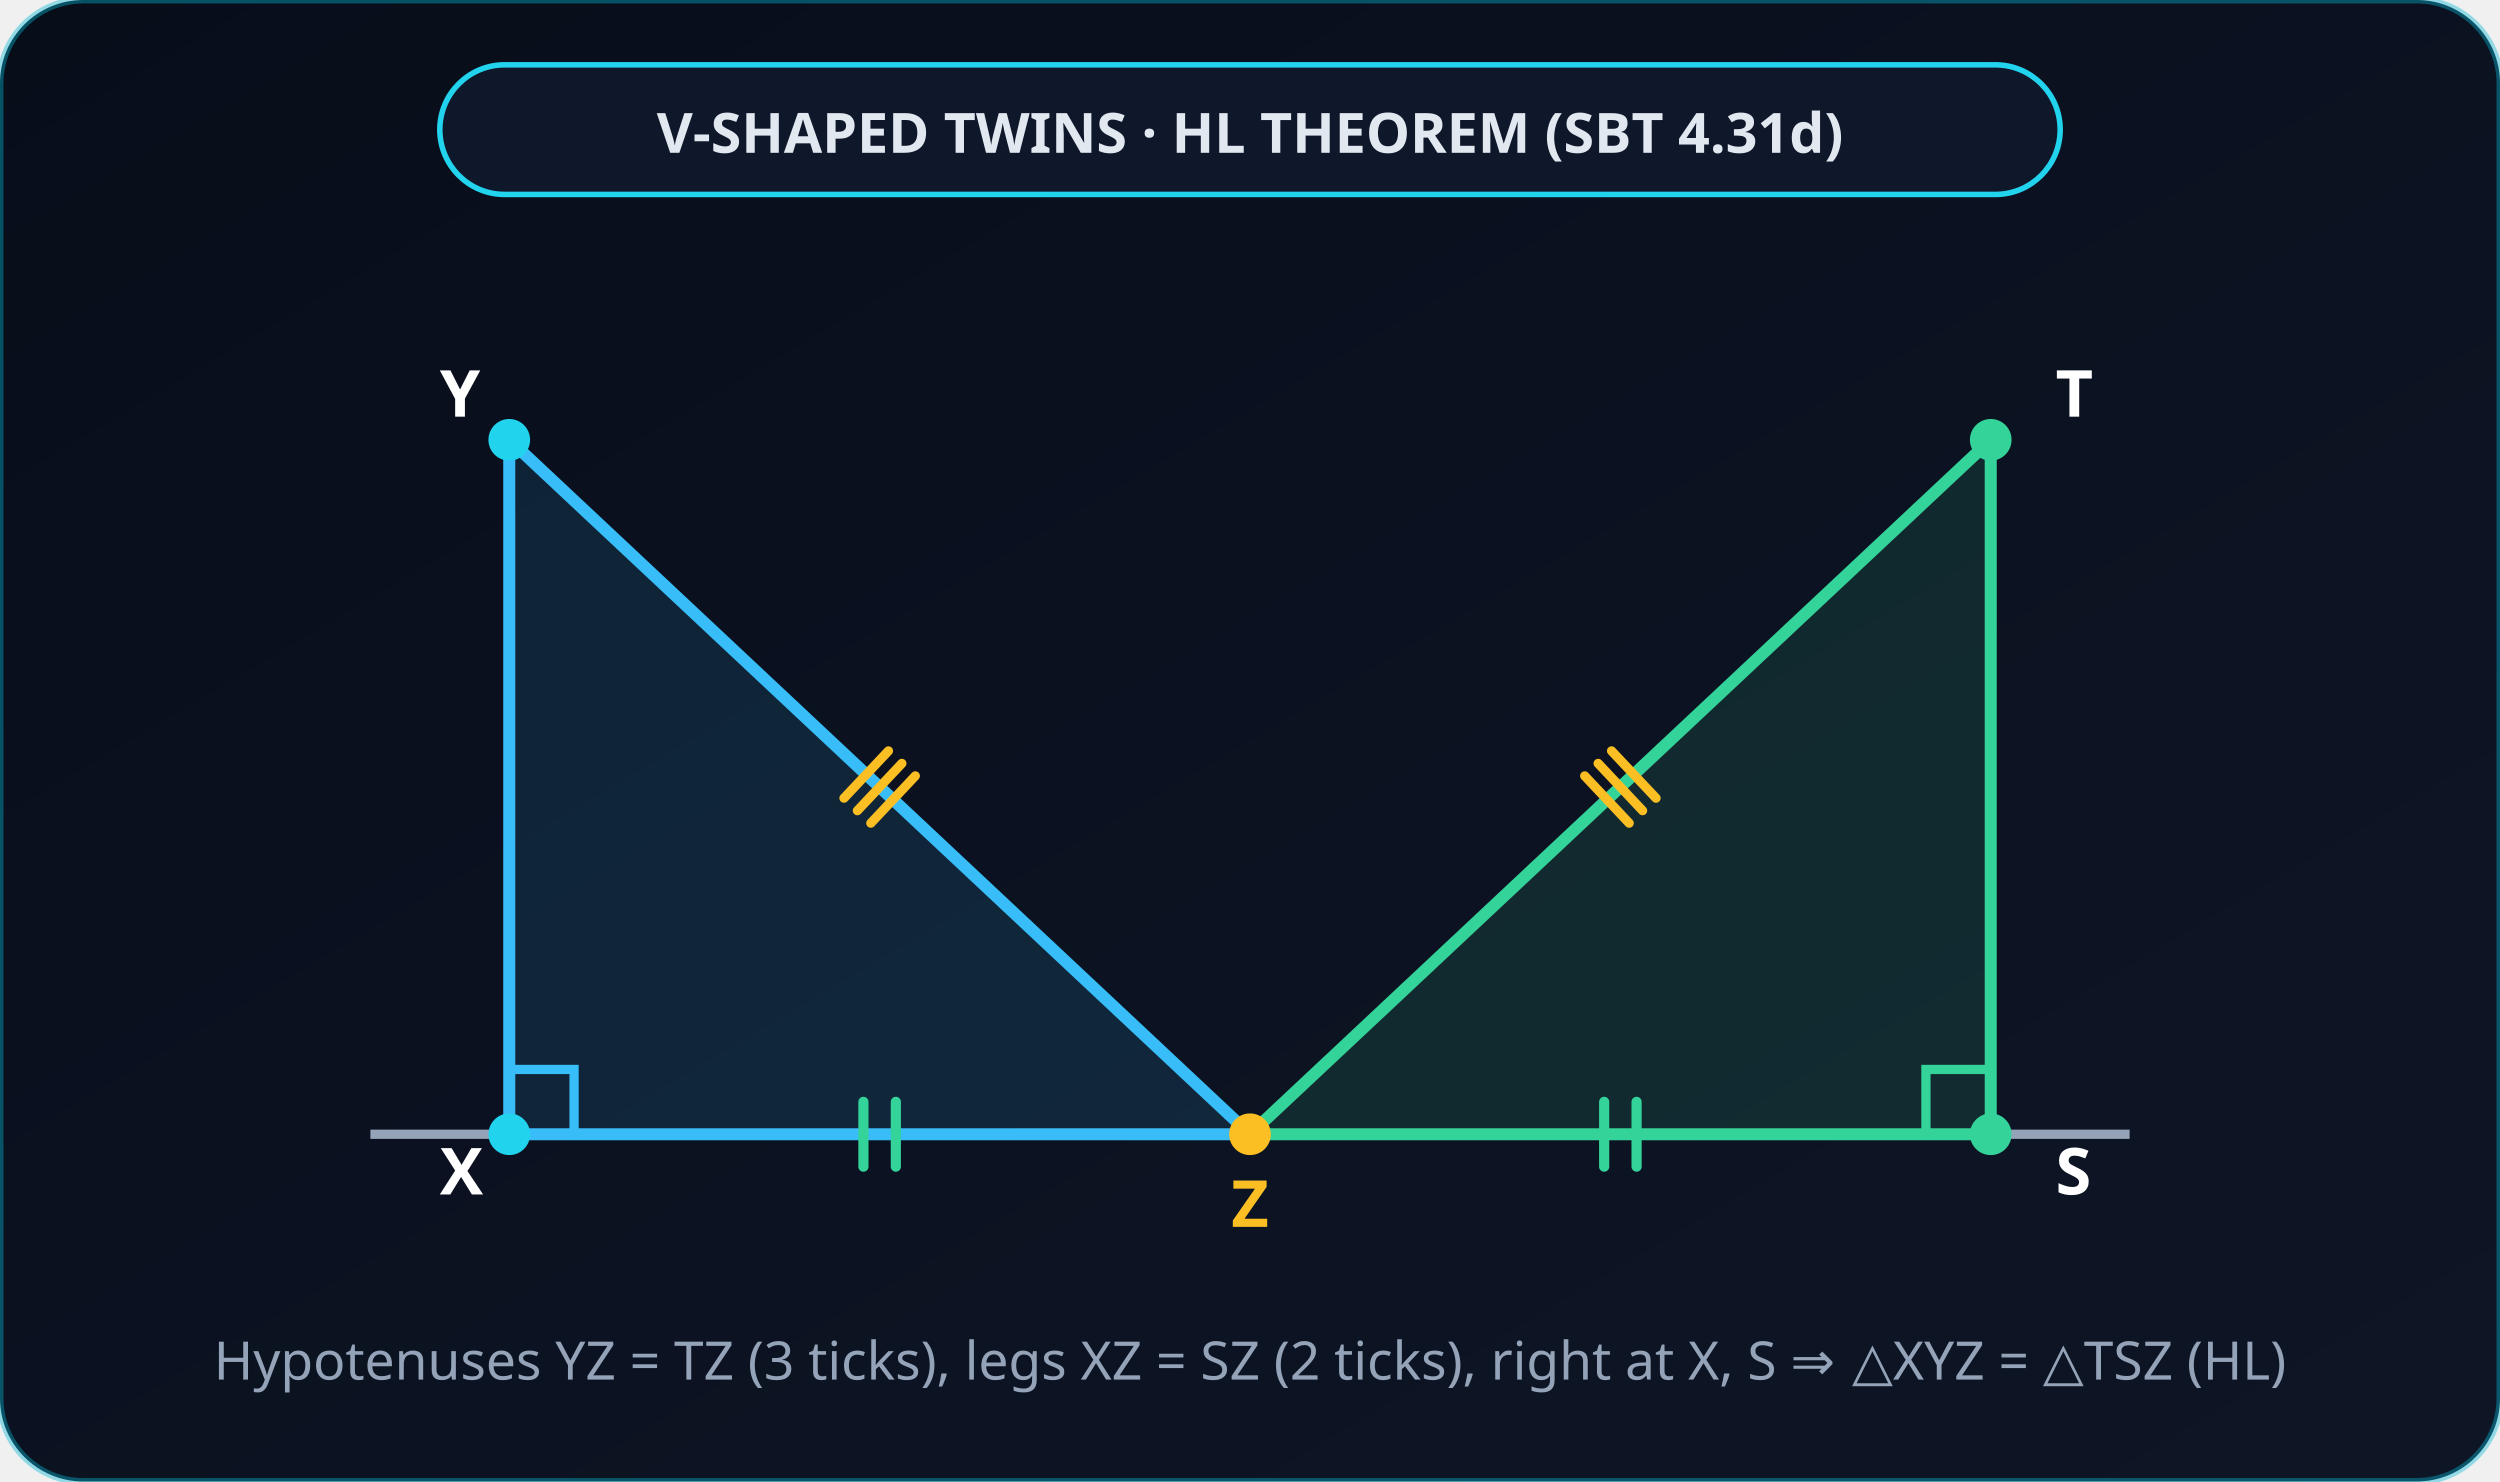
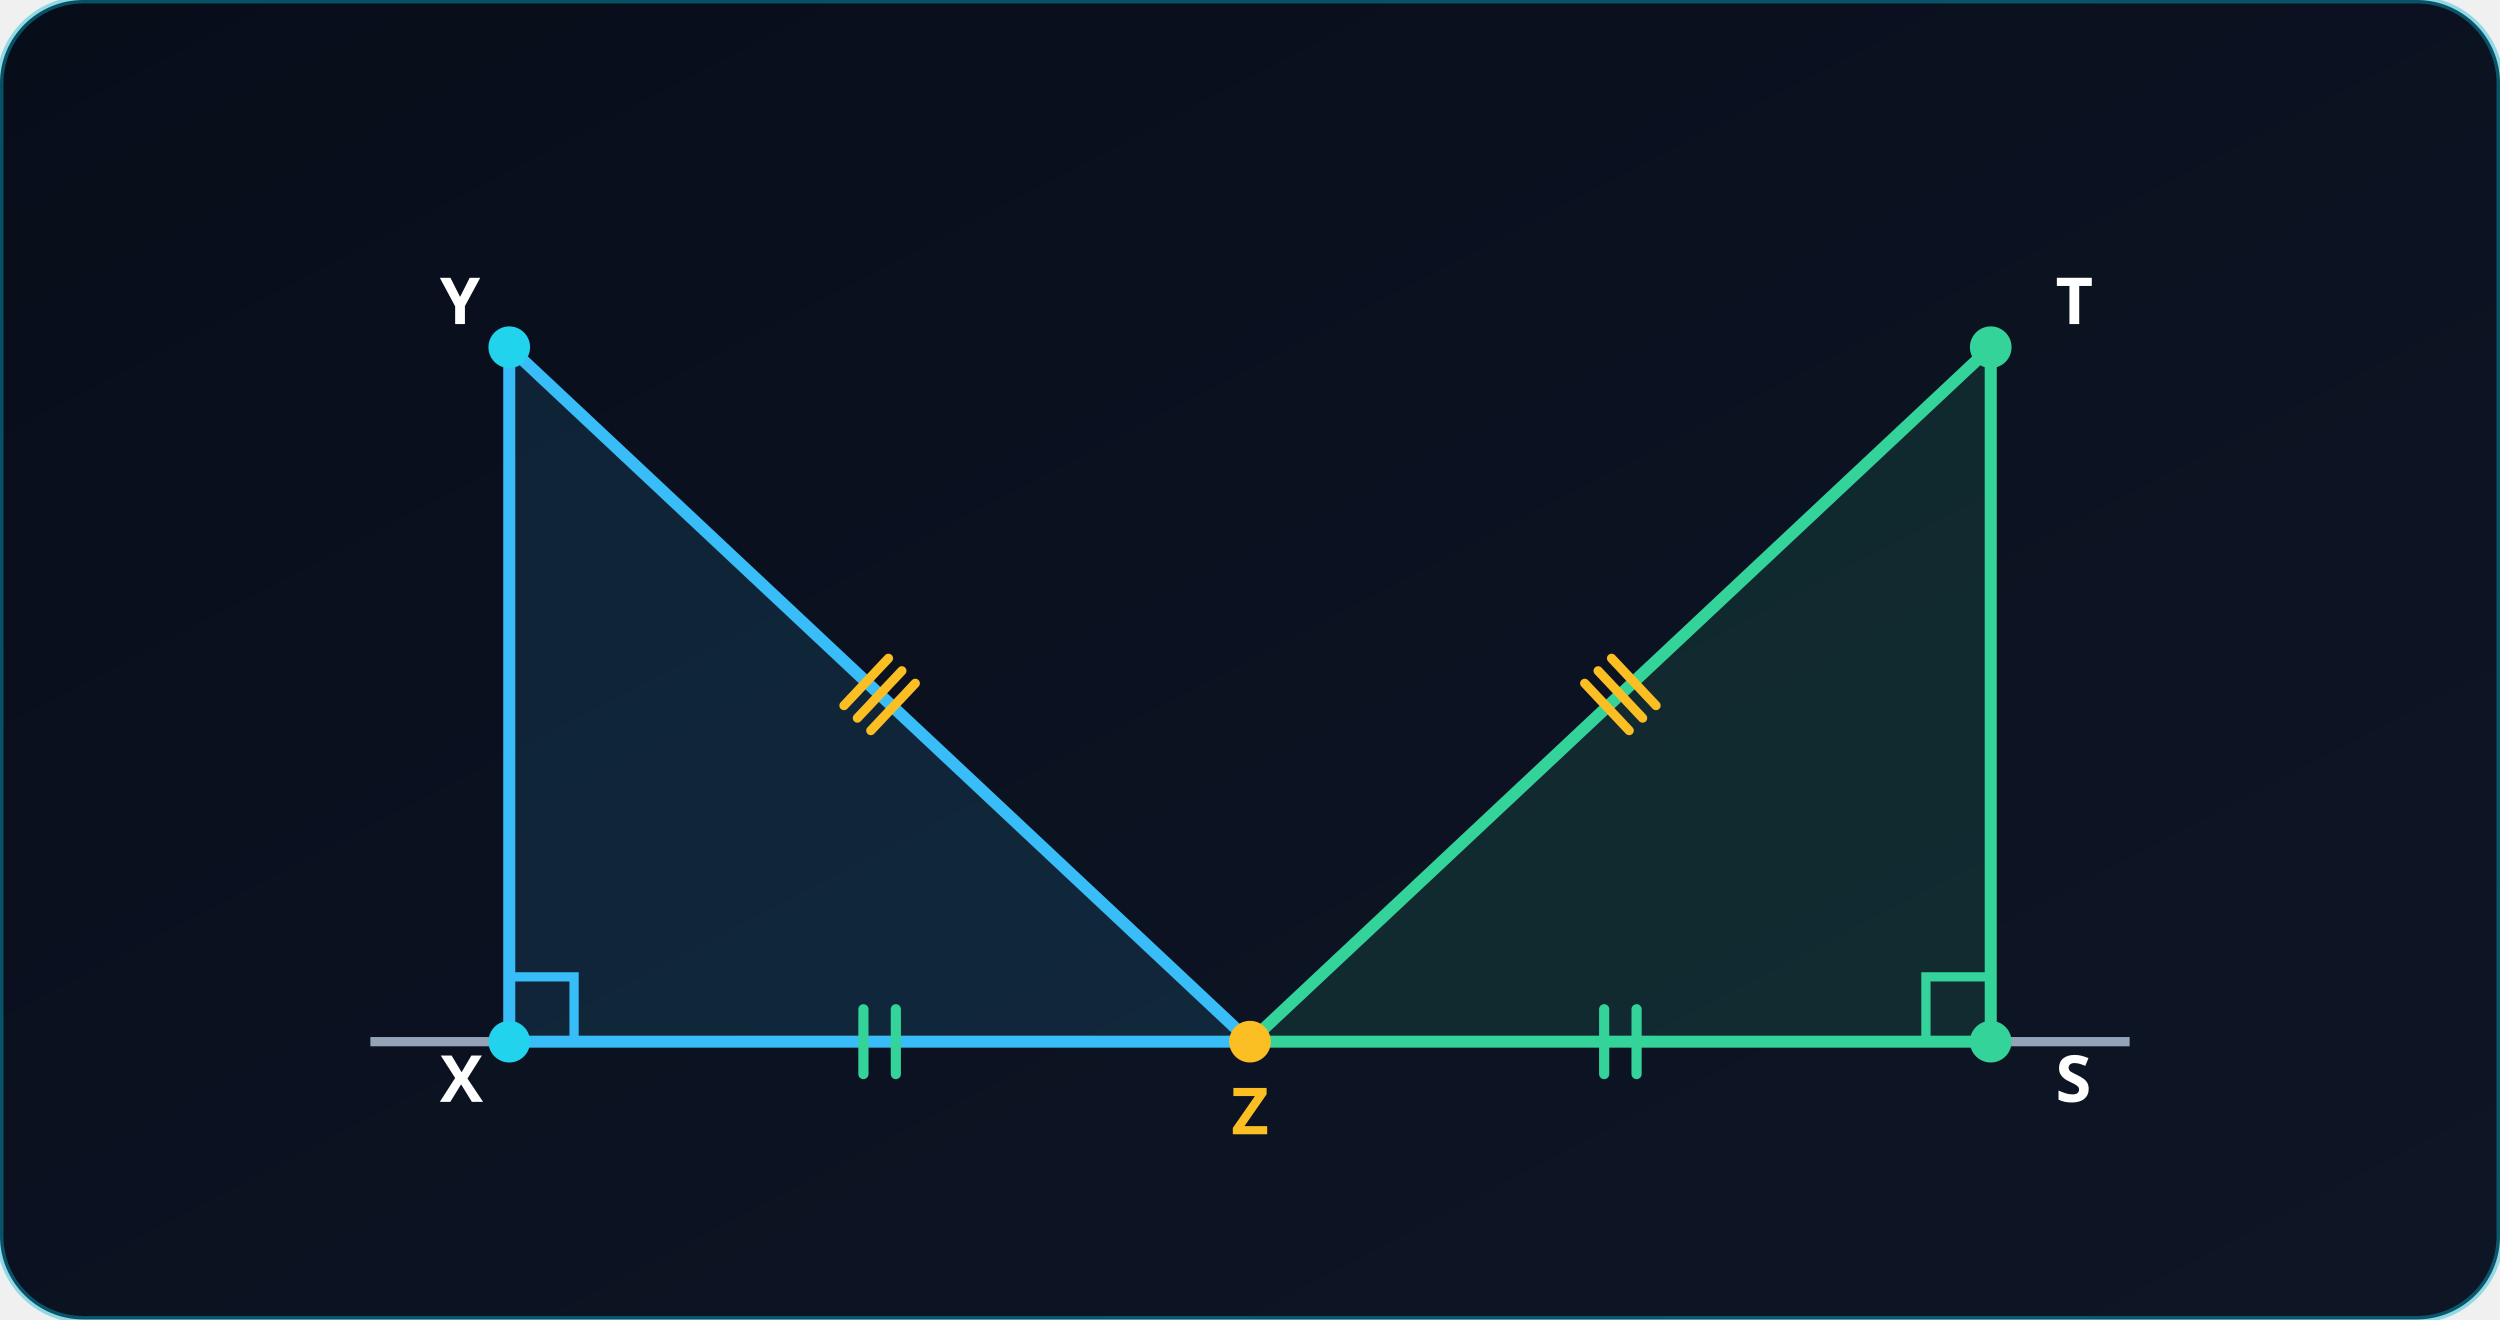
- <svg xmlns="http://www.w3.org/2000/svg" viewBox="0 0 540 320" width="100%" height="280" role="img" aria-labelledby="title desc">
+ <svg xmlns="http://www.w3.org/2000/svg" viewBox="0 0 540 285" width="100%" height="280" role="img" aria-labelledby="title desc">
  <defs>
    <linearGradient id="bgGrad" x1="0%" y1="0%" x2="100%" y2="100%">
      <stop offset="0%" stop-color="#080D1A" />
      <stop offset="100%" stop-color="#0E1626" />
    </linearGradient>
    <filter id="neonGlow" x="-20%" y="-20%" width="140%" height="140%">
      <feGaussianBlur stdDeviation="3" result="blur" />
      <feMerge>
        <feMergeNode in="blur" />
        <feMergeNode in="SourceGraphic" />
      </feMerge>
    </filter>
  </defs>
-   <rect width="540" height="320" rx="18" fill="url(#bgGrad)" stroke="#06B6D4" stroke-width="1.5" stroke-opacity="0.4" />
-   <rect x="95" y="14" width="350" height="28" rx="14" fill="#0F172A" stroke="#22D3EE" stroke-width="1.2" />
-   <text x="270" y="33" fill="#E2E8F0" font-family="system-ui" font-size="12" font-weight="bold" text-anchor="middle">V-SHAPED TWINS · HL THEOREM (SBT 4.31d)</text>
-   <line x1="80" y1="245" x2="460" y2="245" stroke="#94A3B8" stroke-width="2" />
-   <path d="M 124.0 245.0 L 124.0 231.0 L 110.0 231.0" fill="none" stroke="#38BDF8" stroke-width="2" />
-   <path d="M 416.0 245.0 L 416.0 231.0 L 430.0 231.0" fill="none" stroke="#34D399" stroke-width="2" />
-   <polygon points="110,245 270,245 110,95" fill="rgba(56,189,248,0.12)" stroke="#38BDF8" stroke-width="2.6" />
-   <polygon points="430,245 270,245 430,95" fill="rgba(52,211,153,0.12)" stroke="#34D399" stroke-width="2.6" />
-   <line x1="186.5" y1="238.0" x2="186.5" y2="252.0" stroke="#34D399" stroke-width="2.2" stroke-linecap="round" />
-   <line x1="193.5" y1="238.0" x2="193.5" y2="252.0" stroke="#34D399" stroke-width="2.2" stroke-linecap="round" />
-   <line x1="346.5" y1="238.0" x2="346.5" y2="252.0" stroke="#34D399" stroke-width="2.2" stroke-linecap="round" />
-   <line x1="353.5" y1="238.0" x2="353.5" y2="252.0" stroke="#34D399" stroke-width="2.2" stroke-linecap="round" />
-   <line x1="191.9" y1="162.2" x2="182.3" y2="172.4" stroke="#FBBF24" stroke-width="2.0" stroke-linecap="round" />
-   <line x1="194.8" y1="164.9" x2="185.2" y2="175.1" stroke="#FBBF24" stroke-width="2.0" stroke-linecap="round" />
-   <line x1="197.7" y1="167.6" x2="188.1" y2="177.8" stroke="#FBBF24" stroke-width="2.0" stroke-linecap="round" />
-   <line x1="357.7" y1="172.4" x2="348.1" y2="162.2" stroke="#FBBF24" stroke-width="2.0" stroke-linecap="round" />
-   <line x1="354.8" y1="175.1" x2="345.2" y2="164.9" stroke="#FBBF24" stroke-width="2.0" stroke-linecap="round" />
-   <line x1="351.9" y1="177.8" x2="342.3" y2="167.6" stroke="#FBBF24" stroke-width="2.0" stroke-linecap="round" />
-   <circle cx="110" cy="245" r="4.5" fill="#22D3EE" />
-   <text x="95" y="258" fill="#FFF" font-family="system-ui" font-size="14" font-weight="bold">X</text>
-   <circle cx="270" cy="245" r="4.5" fill="#FBBF24" />
-   <text x="270" y="265" fill="#FBBF24" font-family="system-ui" font-size="14" font-weight="bold" text-anchor="middle">Z</text>
-   <circle cx="430" cy="245" r="4.5" fill="#34D399" />
-   <text x="444" y="258" fill="#FFF" font-family="system-ui" font-size="14" font-weight="bold">S</text>
-   <circle cx="110" cy="95" r="4.5" fill="#22D3EE" />
-   <text x="95" y="90" fill="#FFF" font-family="system-ui" font-size="14" font-weight="bold">Y</text>
-   <circle cx="430" cy="95" r="4.5" fill="#34D399" />
-   <text x="444" y="90" fill="#FFF" font-family="system-ui" font-size="14" font-weight="bold">T</text>
-   <text x="270" y="298" fill="#94A3B8" font-family="system-ui" font-size="11.5" text-anchor="middle">Hypotenuses YZ = TZ (3 ticks), legs XZ = SZ (2 ticks), right at X, S ⇒ △XYZ = △TSZ (HL)</text>
+   <rect width="540" height="285" rx="18" fill="url(#bgGrad)" stroke="#06B6D4" stroke-width="1.5" stroke-opacity="0.4" />
+   <g transform="translate(0, -20)">
+     <line x1="80" y1="245" x2="460" y2="245" stroke="#94A3B8" stroke-width="2" />
+     <path d="M 124.0 245.0 L 124.0 231.0 L 110.0 231.0" fill="none" stroke="#38BDF8" stroke-width="2" />
+     <path d="M 416.0 245.0 L 416.0 231.0 L 430.0 231.0" fill="none" stroke="#34D399" stroke-width="2" />
+     <polygon points="110,245 270,245 110,95" fill="rgba(56,189,248,0.12)" stroke="#38BDF8" stroke-width="2.6" />
+     <polygon points="430,245 270,245 430,95" fill="rgba(52,211,153,0.12)" stroke="#34D399" stroke-width="2.6" />
+     <line x1="186.5" y1="238.0" x2="186.5" y2="252.0" stroke="#34D399" stroke-width="2.2" stroke-linecap="round" />
+     <line x1="193.5" y1="238.0" x2="193.5" y2="252.0" stroke="#34D399" stroke-width="2.2" stroke-linecap="round" />
+     <line x1="346.5" y1="238.0" x2="346.5" y2="252.0" stroke="#34D399" stroke-width="2.2" stroke-linecap="round" />
+     <line x1="353.5" y1="238.0" x2="353.5" y2="252.0" stroke="#34D399" stroke-width="2.2" stroke-linecap="round" />
+     <line x1="191.9" y1="162.2" x2="182.3" y2="172.4" stroke="#FBBF24" stroke-width="2.0" stroke-linecap="round" />
+     <line x1="194.8" y1="164.9" x2="185.2" y2="175.1" stroke="#FBBF24" stroke-width="2.0" stroke-linecap="round" />
+     <line x1="197.7" y1="167.6" x2="188.1" y2="177.8" stroke="#FBBF24" stroke-width="2.0" stroke-linecap="round" />
+     <line x1="357.7" y1="172.4" x2="348.1" y2="162.2" stroke="#FBBF24" stroke-width="2.0" stroke-linecap="round" />
+     <line x1="354.8" y1="175.1" x2="345.2" y2="164.9" stroke="#FBBF24" stroke-width="2.0" stroke-linecap="round" />
+     <line x1="351.9" y1="177.8" x2="342.3" y2="167.6" stroke="#FBBF24" stroke-width="2.0" stroke-linecap="round" />
+     <circle cx="110" cy="245" r="4.5" fill="#22D3EE" />
+     <text x="95" y="258" fill="#FFF" font-family="system-ui" font-size="14" font-weight="bold">X</text>
+     <circle cx="270" cy="245" r="4.5" fill="#FBBF24" />
+     <text x="270" y="265" fill="#FBBF24" font-family="system-ui" font-size="14" font-weight="bold" text-anchor="middle">Z</text>
+     <circle cx="430" cy="245" r="4.5" fill="#34D399" />
+     <text x="444" y="258" fill="#FFF" font-family="system-ui" font-size="14" font-weight="bold">S</text>
+     <circle cx="110" cy="95" r="4.5" fill="#22D3EE" />
+     <text x="95" y="90" fill="#FFF" font-family="system-ui" font-size="14" font-weight="bold">Y</text>
+     <circle cx="430" cy="95" r="4.5" fill="#34D399" />
+     <text x="444" y="90" fill="#FFF" font-family="system-ui" font-size="14" font-weight="bold">T</text>
+   </g>
</svg>
